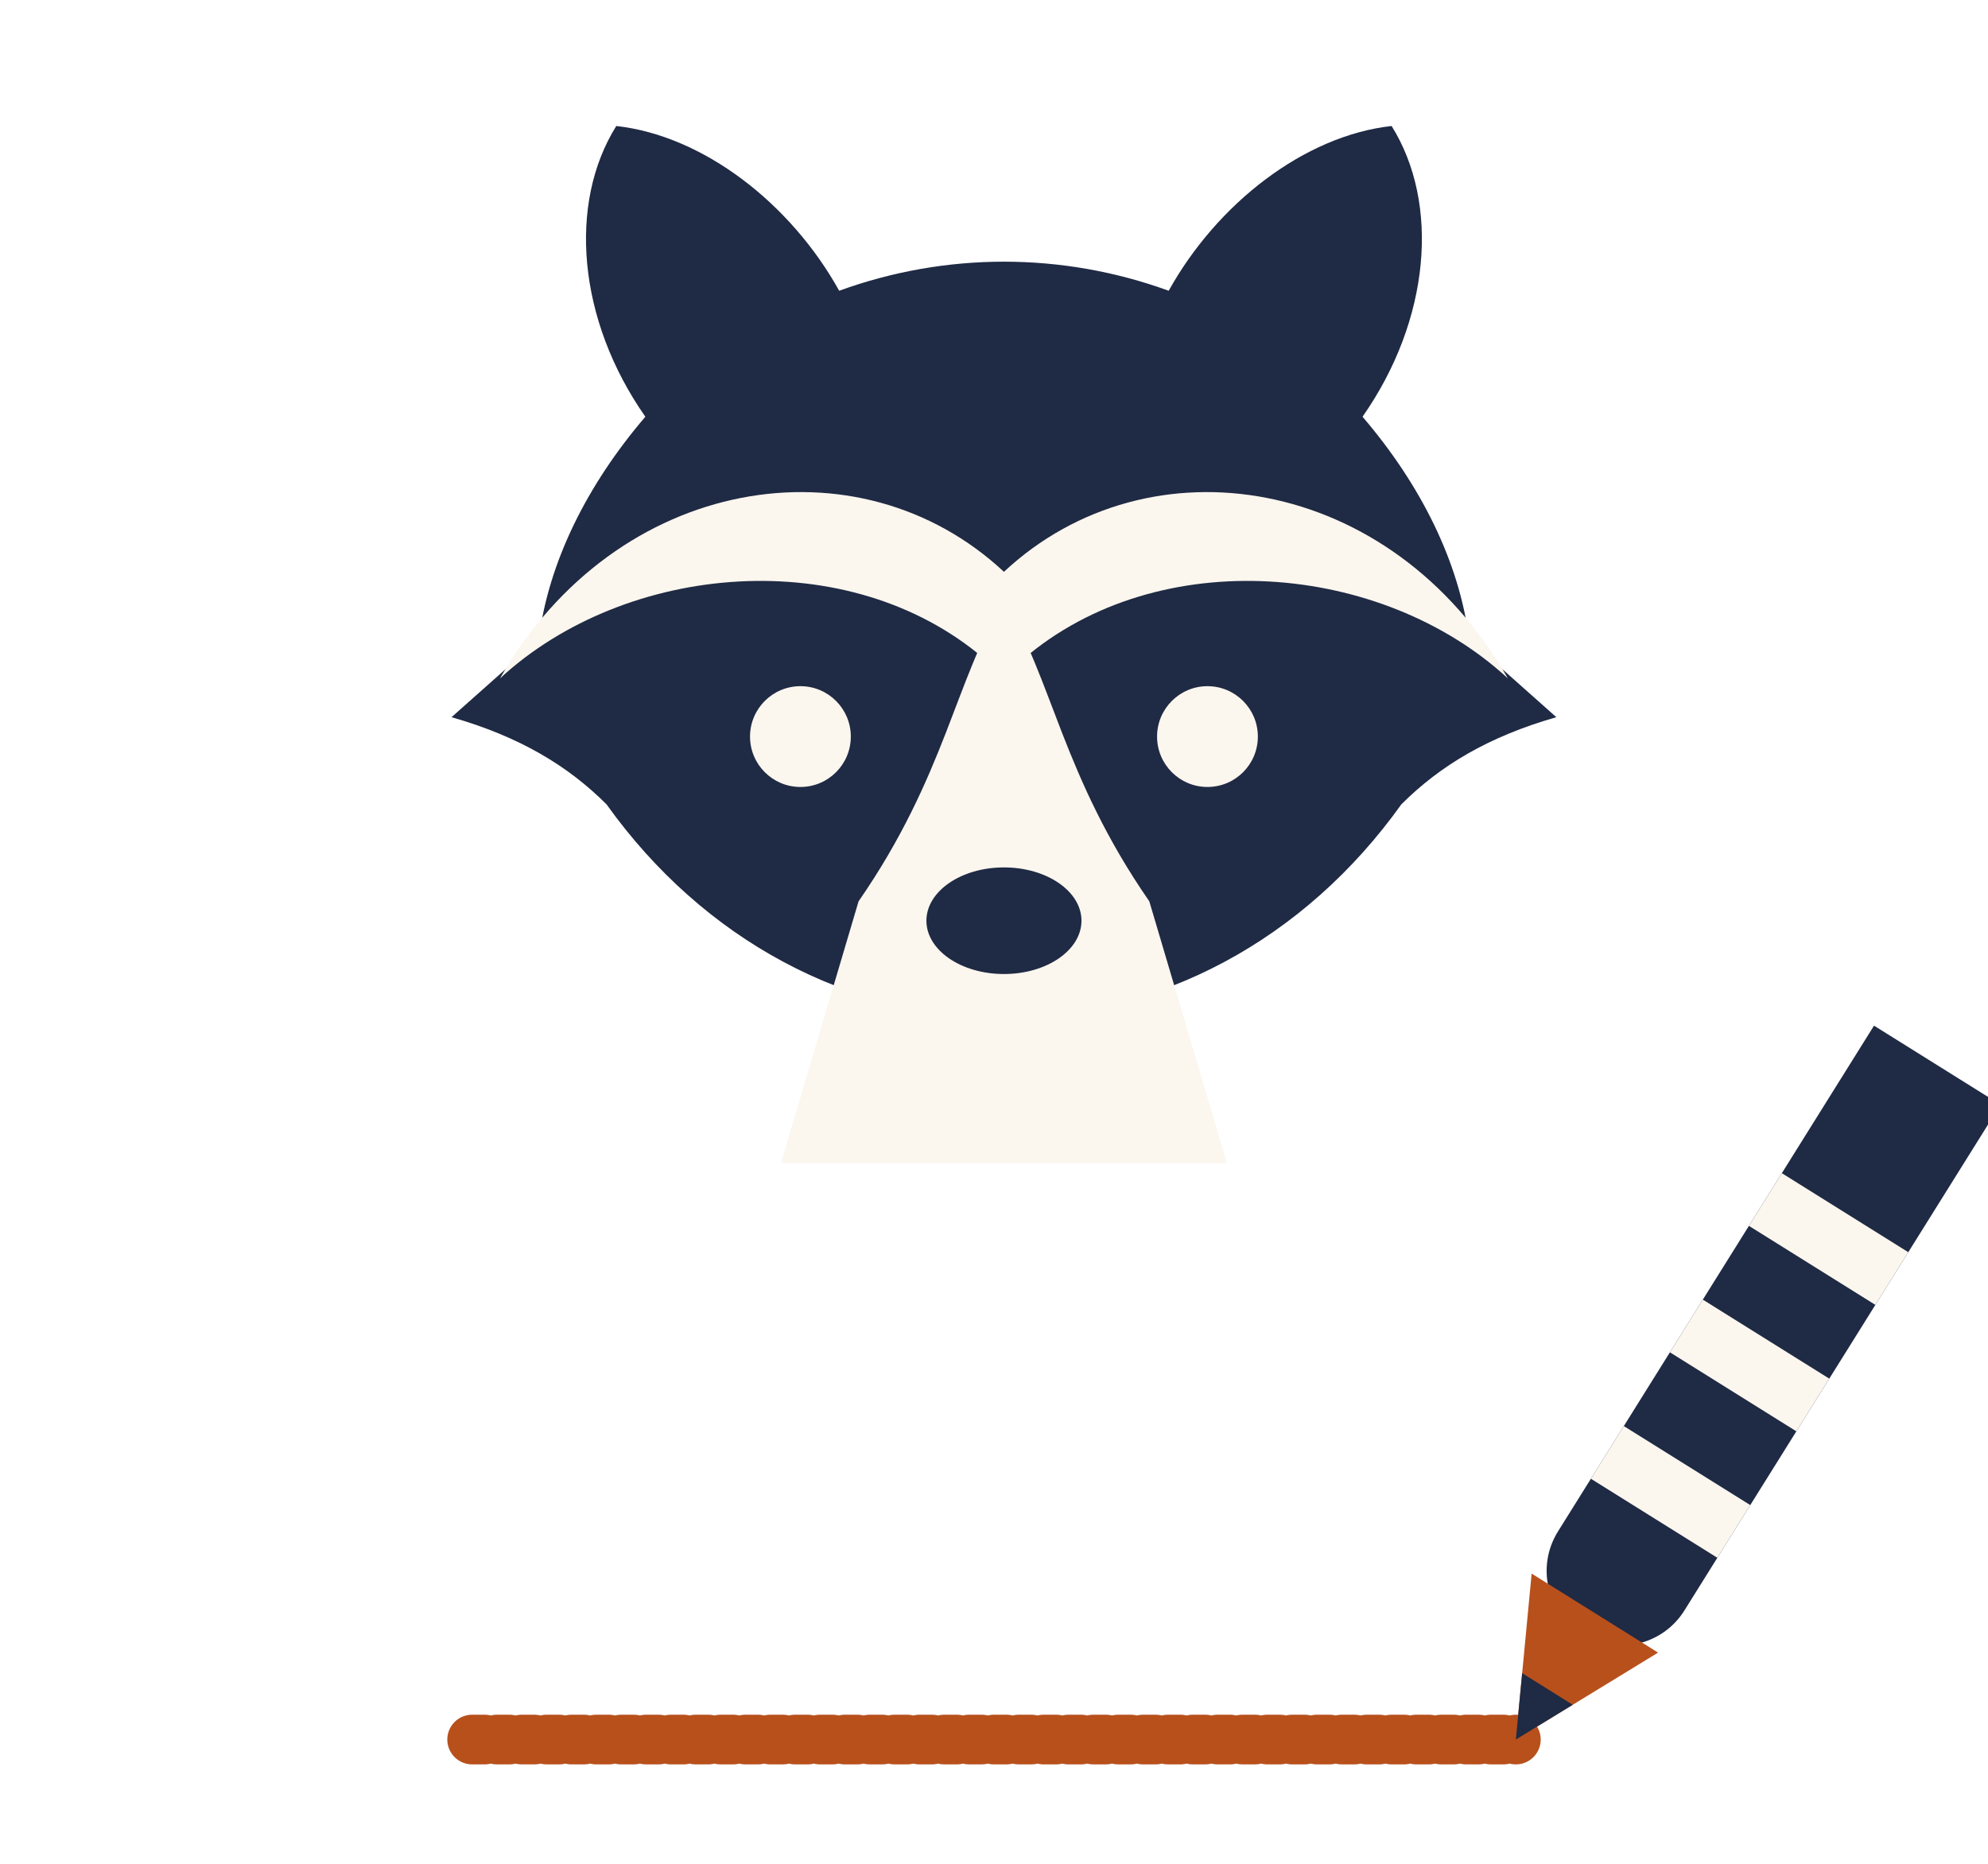
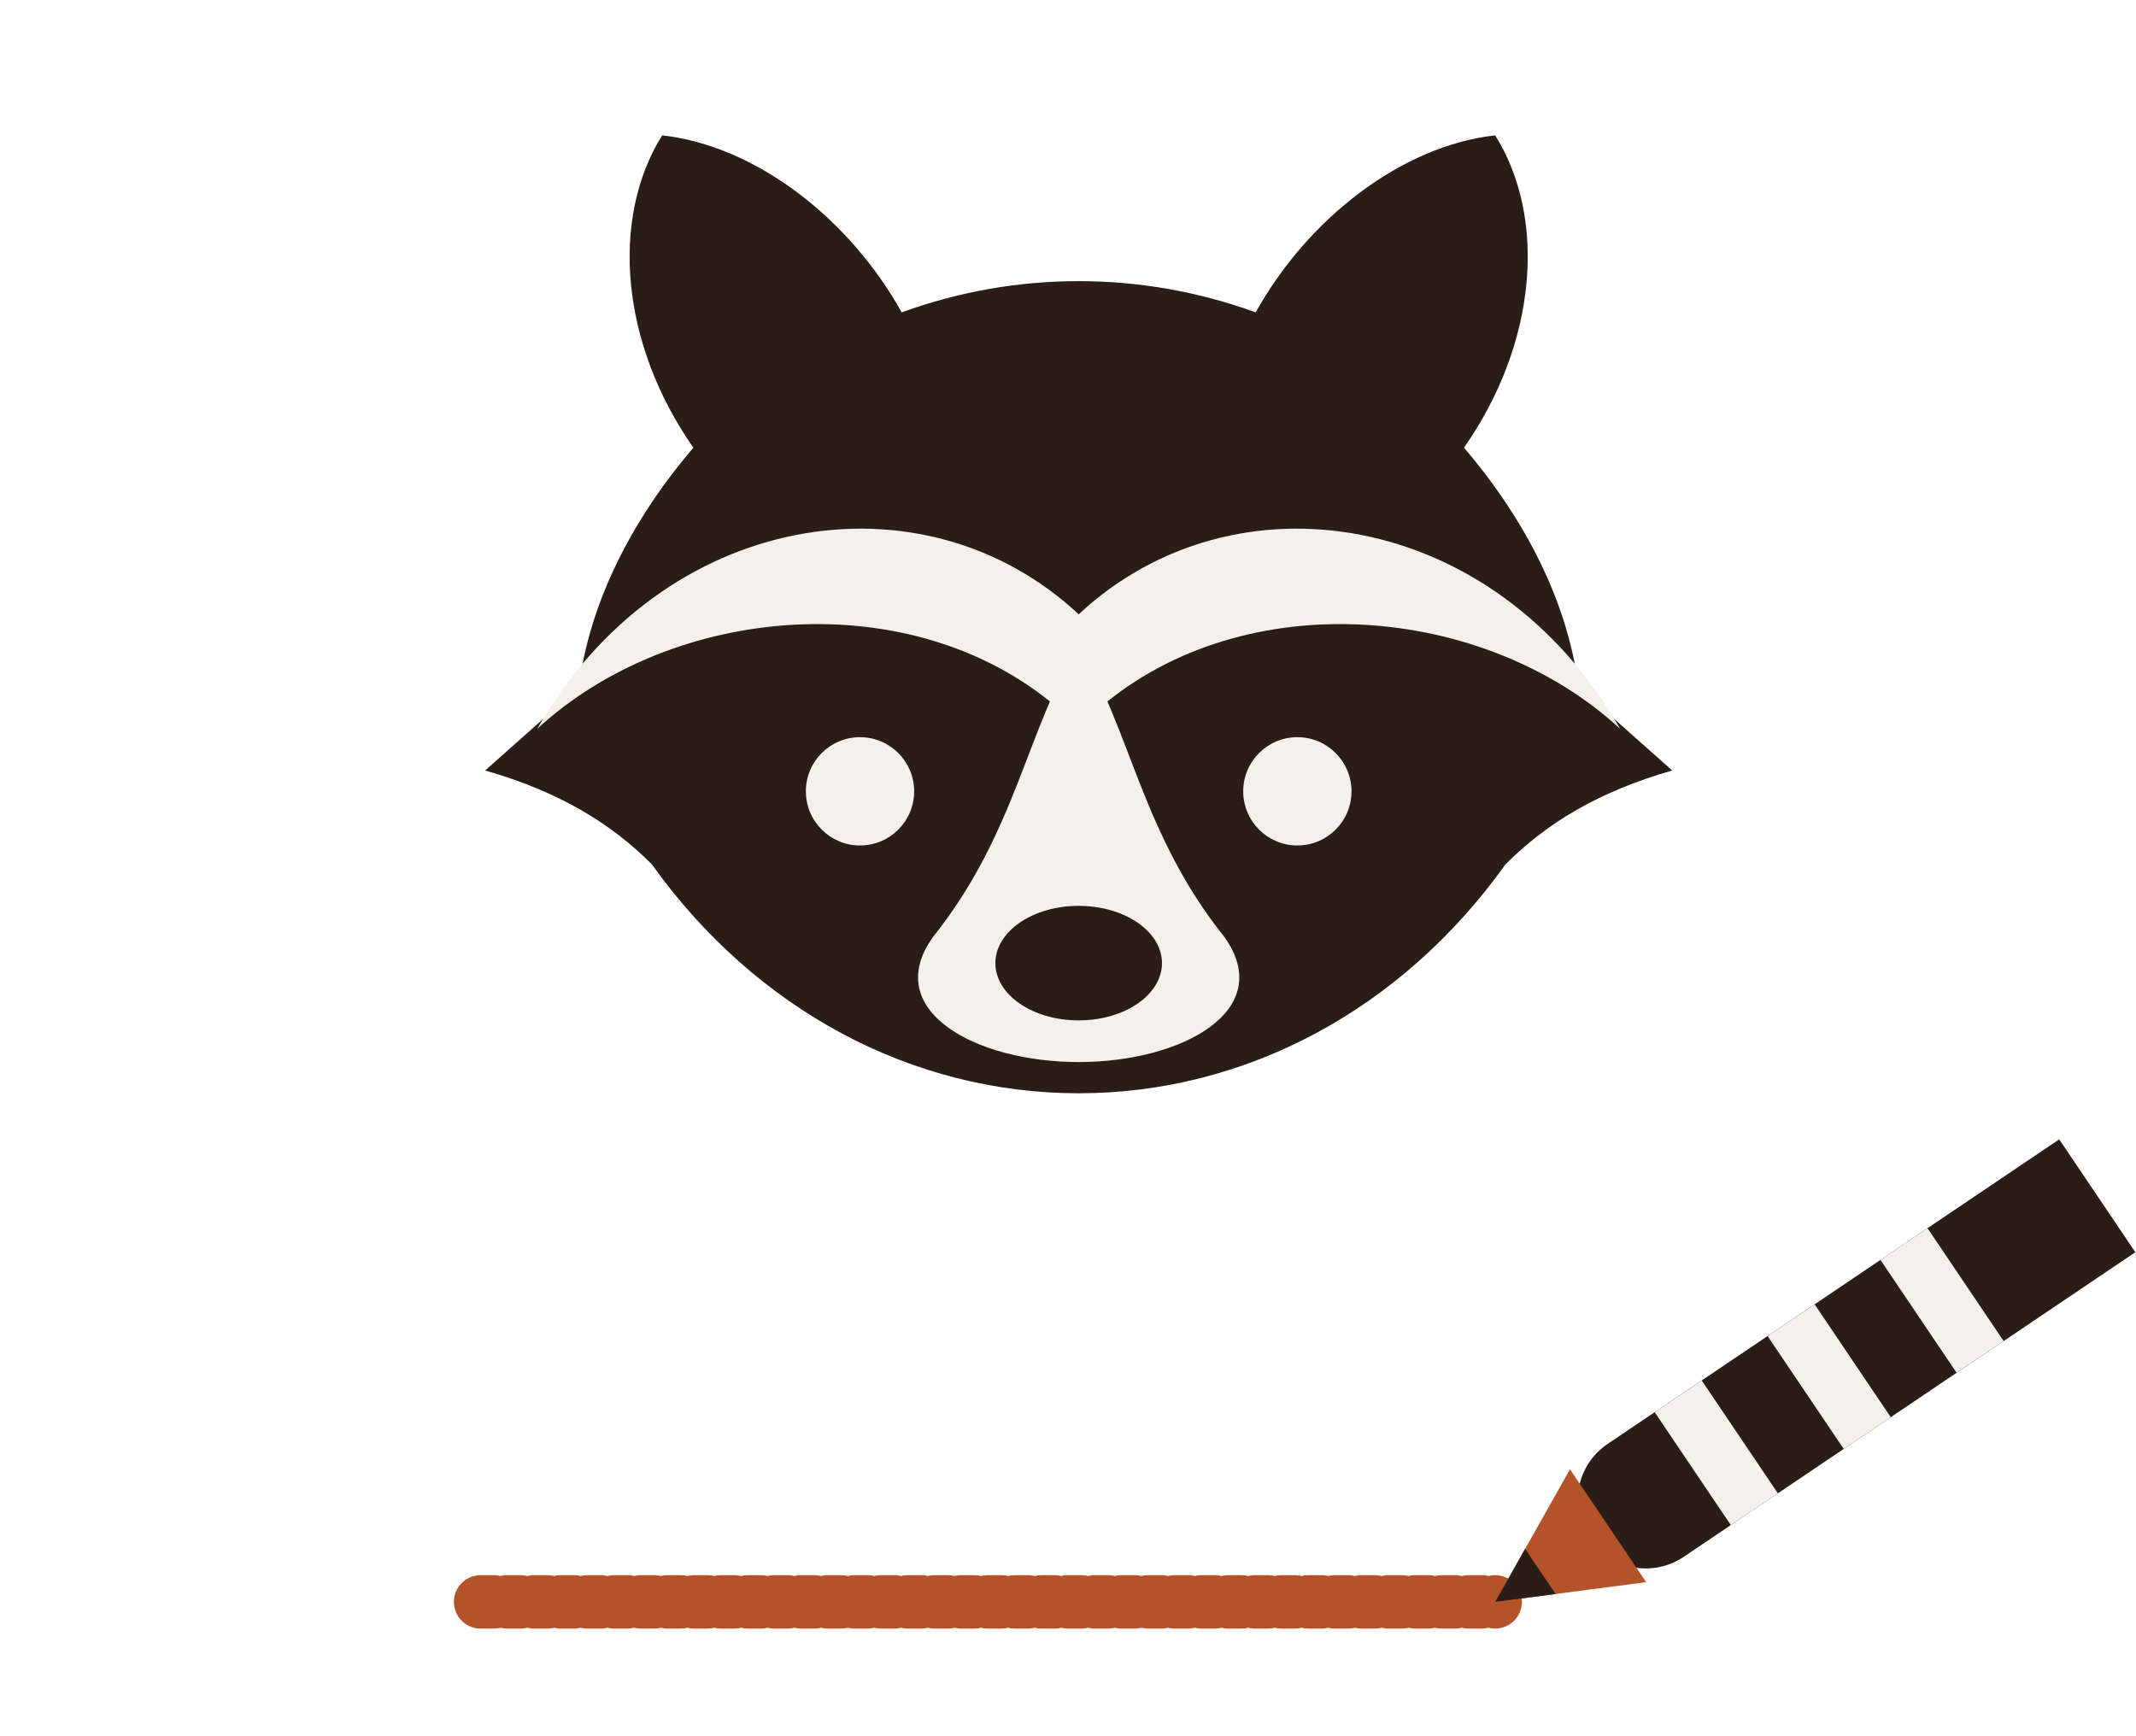
- <svg xmlns="http://www.w3.org/2000/svg" viewBox="0 0 160 150" role="img" aria-label="Marcel dessine">
+ <svg xmlns="http://www.w3.org/2000/svg" viewBox="0 0 160 130" role="img" aria-label="Marcel dessine">
  <style>.head,.eyes,.loupe,.crayon{transform-box:fill-box;transform-origin:center}
.crayon{animation:tracer 3s ease-in-out infinite}
.trait{stroke-dasharray:1;animation:trait 3s ease-in-out infinite}
.eyes{animation:regard 3s ease-in-out infinite}
- @keyframes tracer{0%{transform:translateX(-84px)}70%,88%{transform:none}100%{transform:translateX(-84px)}}
+ @keyframes tracer{0%{transform:translateX(-76px)}70%,88%{transform:none}100%{transform:translateX(-76px)}}
@keyframes trait{0%{stroke-dashoffset:1;opacity:1}70%,85%{stroke-dashoffset:0;opacity:1}95%,100%{stroke-dashoffset:0;opacity:0}}
@keyframes regard{0%,100%{transform:translate(-2.5px,2px)}70%,88%{transform:translate(2.5px,2px)}}@media (prefers-reduced-motion:reduce){*{animation:none!important}}</style>
  <g transform="translate(34 0) scale(.78)">
    <g class="head">
-       <path fill="#1F2A44" d="M23 43c-7-10-8-22-3-30 9 1 18 8 23 17 11-4 23-4 34 0 5-9 14-16 23-17 5 8 4 20-3 30 6 7 10 15 11 23l9 8c-7 2-12 5-16 9-10 14-25 22-41 22s-31-8-41-22c-4-4-9-7-16-9l9-8c1-8 5-16 11-23z" />
-       <path fill="#FBF6EE" d="M8 70C20 49 45 45 60 59 75 45 100 49 112 70 99 58 76 56 62 68H58C44 56 21 58 8 70z" />
-       <path fill="#FBF6EE" d="M60 62C55 70 54 80 45 93L37 120H83L75 93C66 80 65 70 60 62z" />
-       <ellipse fill="#1F2A44" cx="60" cy="95" rx="8" ry="5.5" />
+       <path fill="#2A1D17" d="M23 43c-7-10-8-22-3-30 9 1 18 8 23 17 11-4 23-4 34 0 5-9 14-16 23-17 5 8 4 20-3 30 6 7 10 15 11 23l9 8c-7 2-12 5-16 9-10 14-25 22-41 22s-31-8-41-22c-4-4-9-7-16-9l9-8c1-8 5-16 11-23z" />
+       <path fill="#F4F1EC" d="M8 70C20 49 45 45 60 59 75 45 100 49 112 70 99 58 76 56 62 68H58C44 56 21 58 8 70z" />
+       <path fill="#F4F1EC" d="M60 62C55 70 54 80 46 90C41 97 50 102 60 102C70 102 79 97 74 90C66 80 65 70 60 62z" />
+       <ellipse fill="#2A1D17" cx="60" cy="92.5" rx="8" ry="5.5" />
      <g class="eyes">
-         <circle fill="#FBF6EE" cx="39" cy="76" r="5.2" />
-         <circle fill="#FBF6EE" cx="81" cy="76" r="5.2" />
+         <circle fill="#F4F1EC" cx="39" cy="76" r="5.2" />
+         <circle fill="#F4F1EC" cx="81" cy="76" r="5.2" />
      </g>
    </g>
  </g>
-   <path class="trait" pathLength="1" d="M38 140H122" fill="none" stroke="#B8501C" stroke-width="4" stroke-linecap="round" />
+   <path class="trait" pathLength="1" d="M36 120H112" fill="none" stroke="#B4532A" stroke-width="4" stroke-linecap="round" />
  <g class="crayon">
-     <g transform="translate(122 140) rotate(32)">
-       <path fill="#1F2A44" d="M-6 -12h12v48a6 6 0 0 1-12 0z" transform="translate(0 -52)" />
-       <rect x="-6" y="-26" width="12" height="5" fill="#FBF6EE" />
-       <rect x="-6" y="-38" width="12" height="5" fill="#FBF6EE" />
-       <rect x="-6" y="-50" width="12" height="5" fill="#FBF6EE" />
-       <path fill="#B8501C" d="M-6 -12h12L0 0z" />
-       <path fill="#1F2A44" d="M-2.4 -4.8h4.8L0 0z" />
+     <g transform="translate(112 120) rotate(56) scale(.85)">
+       <path fill="#2A1D17" d="M-6 -12h12v48a6 6 0 0 1-12 0z" transform="translate(0 -52)" />
+       <rect x="-6" y="-26" width="12" height="5" fill="#F4F1EC" />
+       <rect x="-6" y="-38" width="12" height="5" fill="#F4F1EC" />
+       <rect x="-6" y="-50" width="12" height="5" fill="#F4F1EC" />
+       <path fill="#B4532A" d="M-6 -12h12L0 0z" />
+       <path fill="#2A1D17" d="M-2.4 -4.8h4.8L0 0z" />
    </g>
  </g>
</svg>
